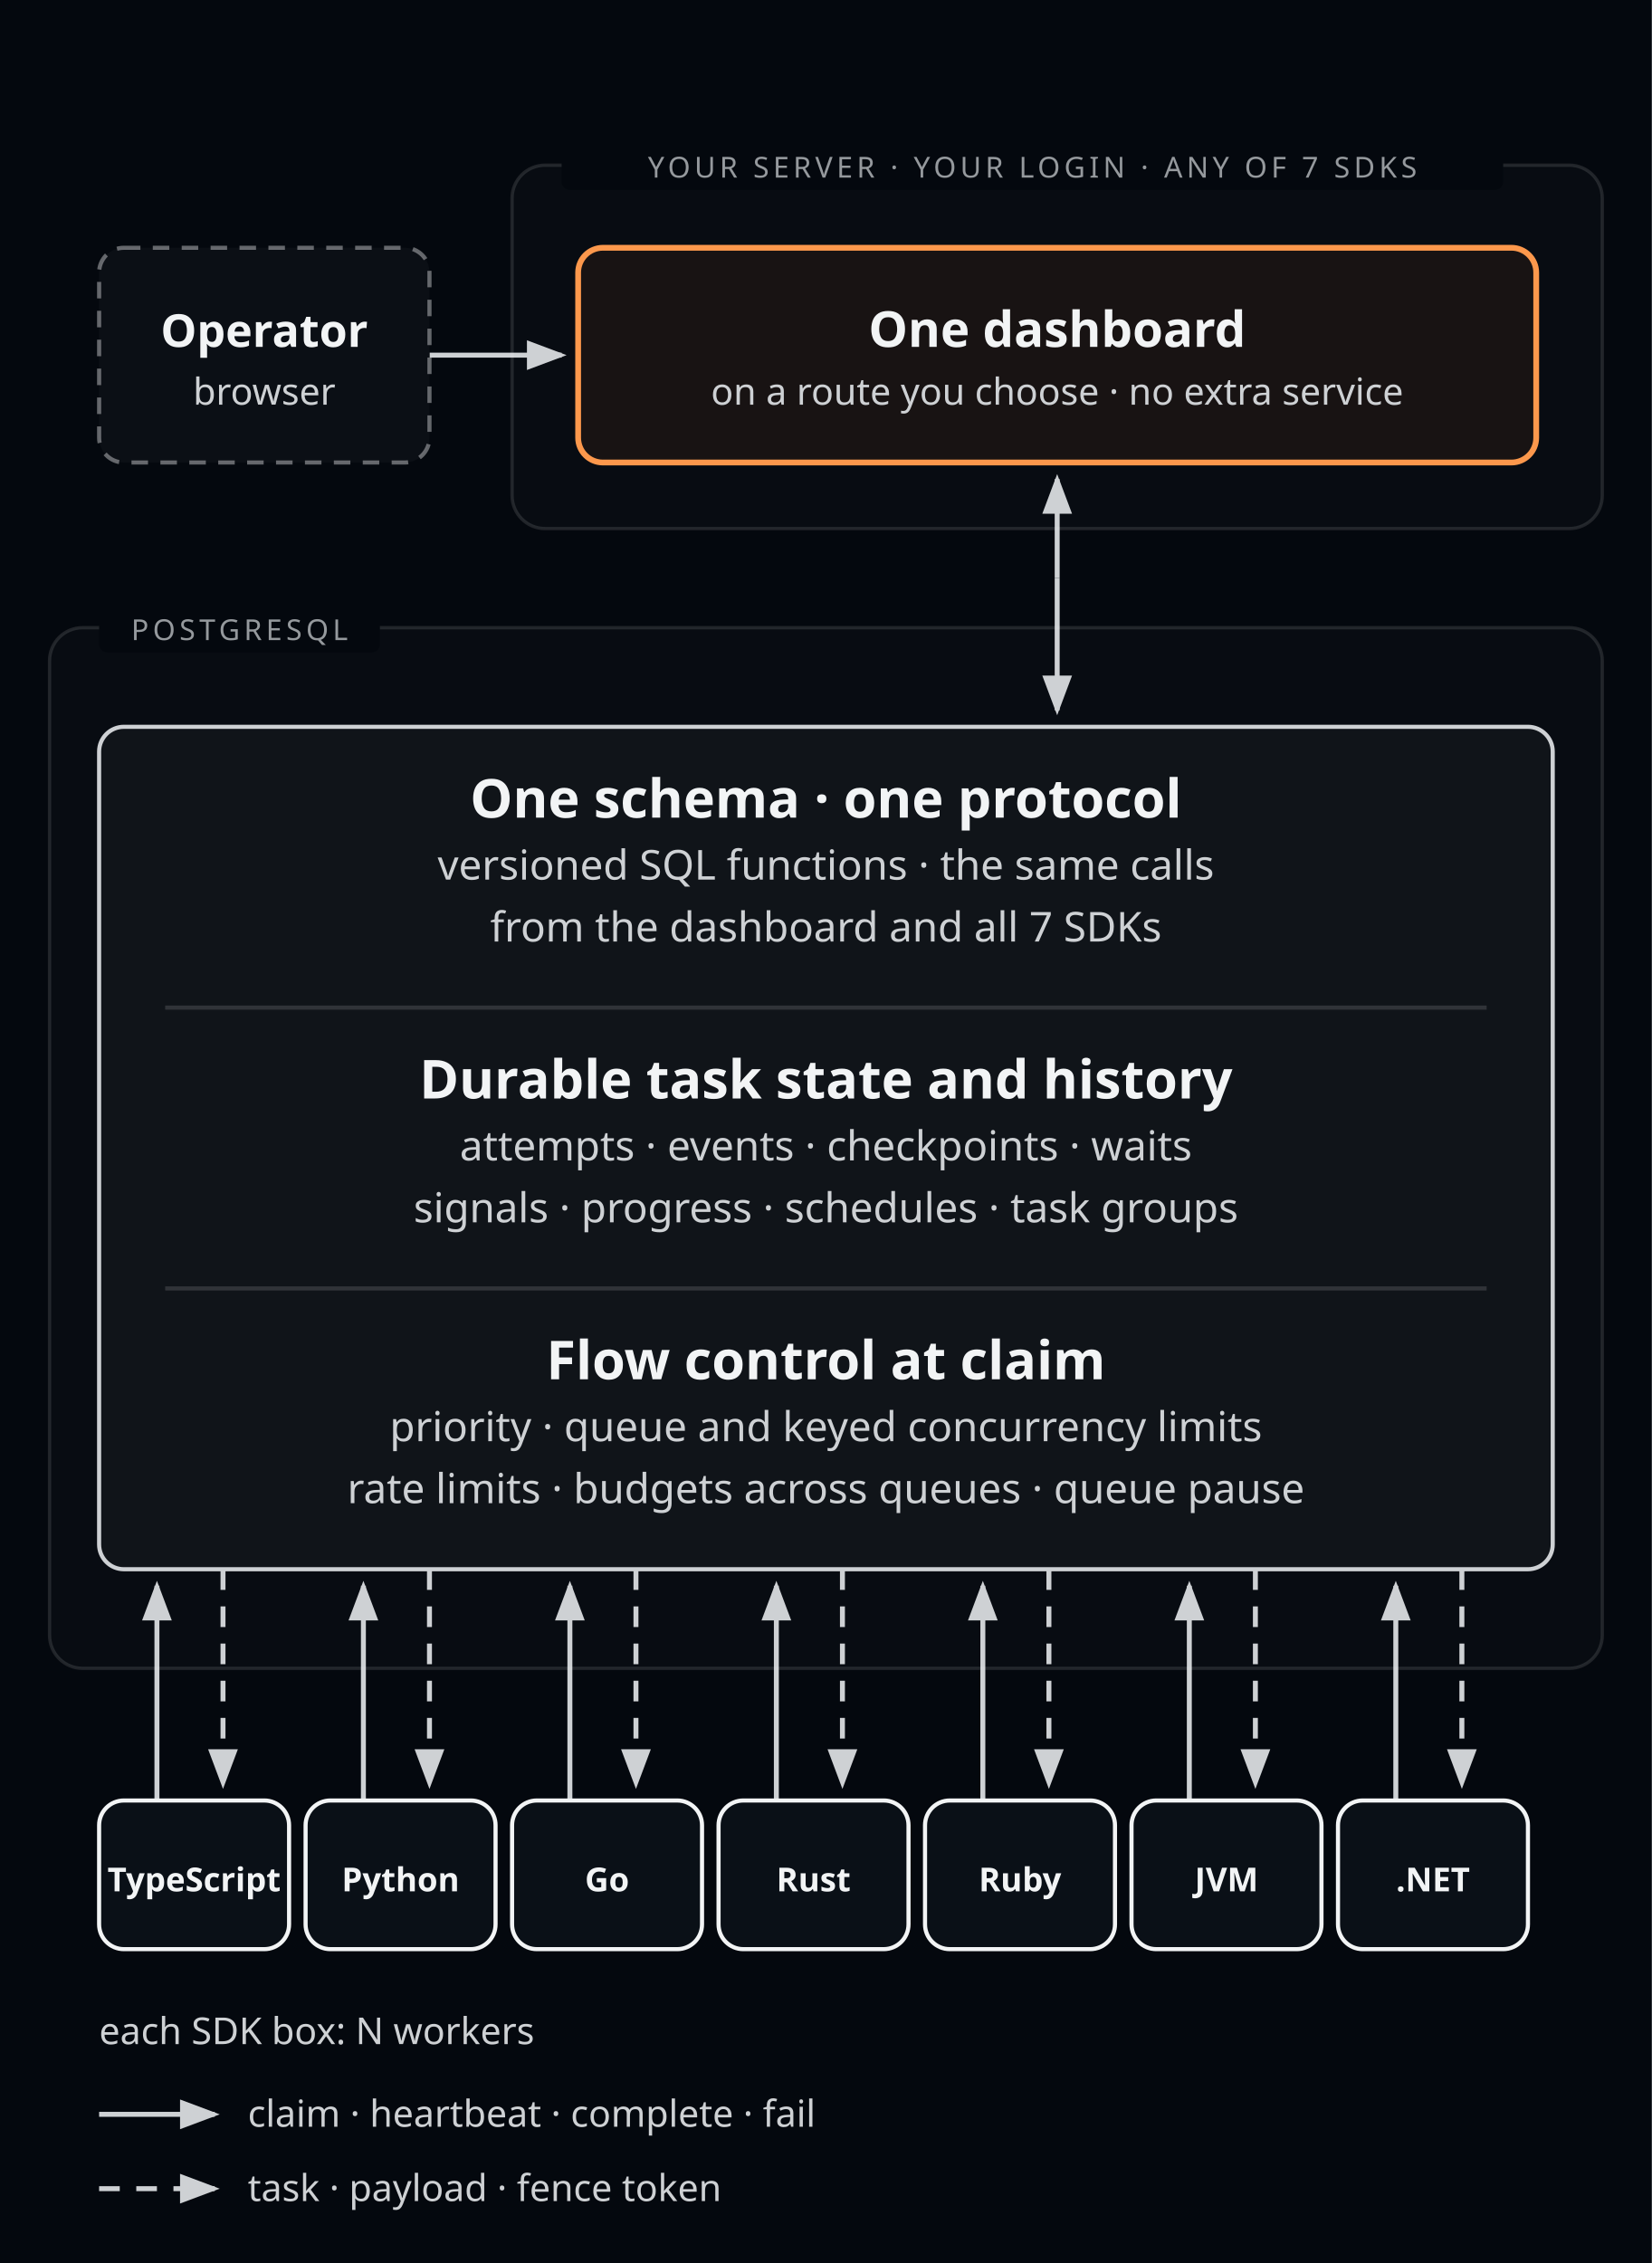
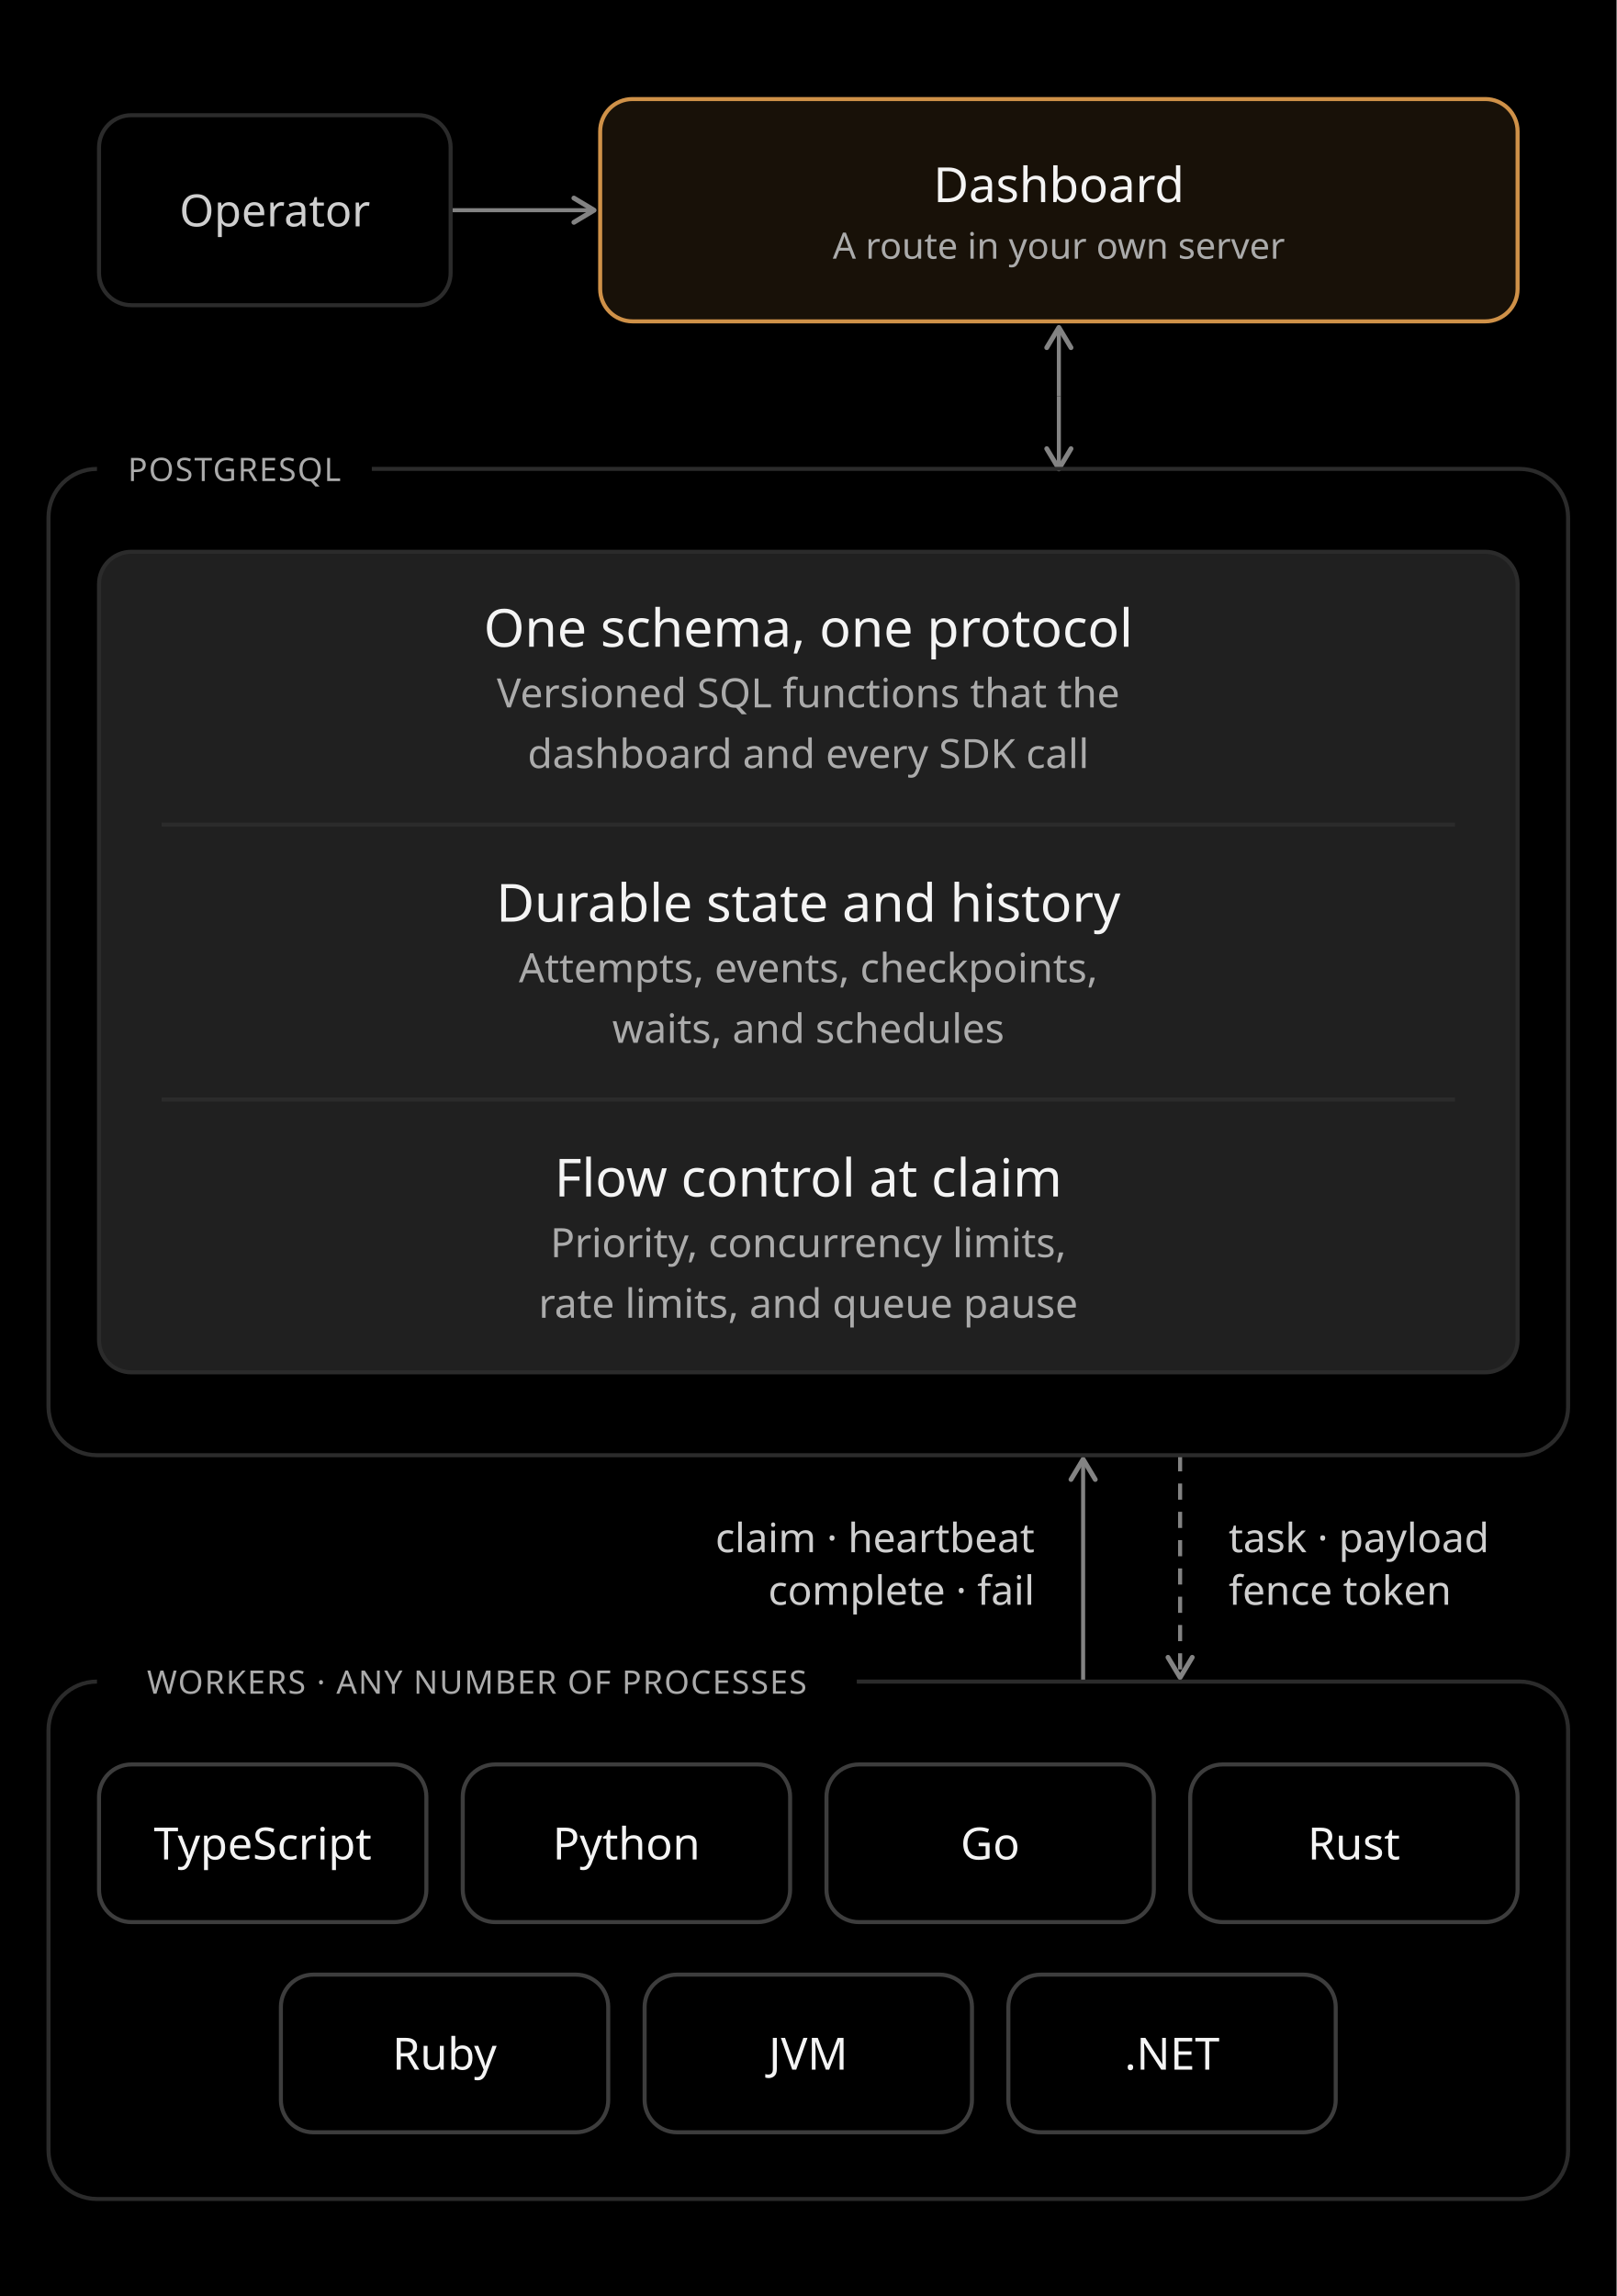
- <svg xmlns="http://www.w3.org/2000/svg" viewBox="0 0 400 548" width="400" height="548" role="img" aria-labelledby="readme-overview-narrow-dark-title readme-overview-narrow-dark-desc">
+ <svg xmlns="http://www.w3.org/2000/svg" viewBox="0 0 400 568" width="400" height="568" role="img" aria-labelledby="readme-overview-narrow-dark-title readme-overview-narrow-dark-desc">
  <defs>
-     <marker id="arrow-dark" markerWidth="8" markerHeight="6" refX="7" refY="3" orient="auto">
-       <polygon points="0 0, 8 3, 0 6" fill="#ced1d4" />
+     <marker id="arrow-dark" markerWidth="8" markerHeight="8" refX="6.5" refY="4" orient="auto" markerUnits="userSpaceOnUse">
+       <path d="M 1.5,1 L 6.5,4 L 1.5,7" fill="none" stroke="#838383" stroke-width="1.2" stroke-linecap="round" stroke-linejoin="round" />
    </marker>
  </defs>
-   <rect width="400" height="548" fill="#04080e" />
-   <path d="M 104,86 H 136" fill="none" stroke="#ced1d4" stroke-width="1.2" marker-end="url(#arrow-dark)" />
-   <path d="M 256,140 V 172" fill="none" stroke="#ced1d4" stroke-width="1.2" marker-end="url(#arrow-dark)" />
-   <path d="M 256,140 V 116" fill="none" stroke="#ced1d4" stroke-width="1.2" marker-end="url(#arrow-dark)" />
-   <path d="M 38,436 V 384" fill="none" stroke="#ced1d4" stroke-width="1.2" marker-end="url(#arrow-dark)" />
-   <path d="M 54,380 V 432" fill="none" stroke="#ced1d4" stroke-width="1.2" stroke-dasharray="5,4" marker-end="url(#arrow-dark)" />
-   <path d="M 88,436 V 384" fill="none" stroke="#ced1d4" stroke-width="1.2" marker-end="url(#arrow-dark)" />
-   <path d="M 104,380 V 432" fill="none" stroke="#ced1d4" stroke-width="1.2" stroke-dasharray="5,4" marker-end="url(#arrow-dark)" />
-   <path d="M 138,436 V 384" fill="none" stroke="#ced1d4" stroke-width="1.2" marker-end="url(#arrow-dark)" />
-   <path d="M 154,380 V 432" fill="none" stroke="#ced1d4" stroke-width="1.2" stroke-dasharray="5,4" marker-end="url(#arrow-dark)" />
-   <path d="M 188,436 V 384" fill="none" stroke="#ced1d4" stroke-width="1.2" marker-end="url(#arrow-dark)" />
-   <path d="M 204,380 V 432" fill="none" stroke="#ced1d4" stroke-width="1.2" stroke-dasharray="5,4" marker-end="url(#arrow-dark)" />
-   <path d="M 238,436 V 384" fill="none" stroke="#ced1d4" stroke-width="1.2" marker-end="url(#arrow-dark)" />
-   <path d="M 254,380 V 432" fill="none" stroke="#ced1d4" stroke-width="1.2" stroke-dasharray="5,4" marker-end="url(#arrow-dark)" />
-   <path d="M 288,436 V 384" fill="none" stroke="#ced1d4" stroke-width="1.2" marker-end="url(#arrow-dark)" />
-   <path d="M 304,380 V 432" fill="none" stroke="#ced1d4" stroke-width="1.2" stroke-dasharray="5,4" marker-end="url(#arrow-dark)" />
-   <path d="M 338,436 V 384" fill="none" stroke="#ced1d4" stroke-width="1.2" marker-end="url(#arrow-dark)" />
-   <path d="M 354,380 V 432" fill="none" stroke="#ced1d4" stroke-width="1.2" stroke-dasharray="5,4" marker-end="url(#arrow-dark)" />
-   <rect x="124" y="40" width="264" height="88" rx="8" fill="rgba(242,244,245,0.02)" stroke="rgba(242,244,245,0.12)" stroke-width="0.8" />
-   <rect x="136" y="34" width="228" height="12" rx="2" fill="#04080e" />
-   <text x="250" y="43" fill="#95999d" font-size="7" font-family="Geist Mono" text-anchor="middle" letter-spacing="0.14em">YOUR SERVER · YOUR LOGIN · ANY OF 7 SDKS</text>
-   <rect x="12" y="152" width="376" height="252" rx="8" fill="rgba(242,244,245,0.02)" stroke="rgba(242,244,245,0.12)" stroke-width="0.8" />
-   <rect x="24" y="146" width="68" height="12" rx="2" fill="#04080e" />
-   <text x="58" y="155" fill="#95999d" font-size="7" font-family="Geist Mono" text-anchor="middle" letter-spacing="0.14em">POSTGRESQL</text>
-   <rect x="24" y="60" width="80" height="52" rx="6" fill="#04080e" />
-   <rect x="24" y="60" width="80" height="52" rx="6" fill="rgba(242,244,245,0.03)" stroke="rgba(242,244,245,0.4)" stroke-width="1" stroke-dasharray="4,3" />
-   <text x="64" y="84" fill="#f2f4f5" font-size="11" font-weight="600" font-family="Geist" text-anchor="middle">Operator</text>
-   <text x="64" y="98" fill="#ced1d4" font-size="9" font-family="Geist Mono" text-anchor="middle">browser</text>
-   <rect x="140" y="60" width="232" height="52" rx="6" fill="#04080e" />
-   <rect x="140" y="60" width="232" height="52" rx="6" fill="rgba(252,152,76,0.08)" stroke="#fc984c" stroke-width="1.4" />
-   <text x="256" y="84" fill="#f2f4f5" font-size="12" font-weight="600" font-family="Geist" text-anchor="middle">One dashboard</text>
-   <text x="256" y="98" fill="#ced1d4" font-size="9" font-family="Geist Mono" text-anchor="middle">on a route you choose · no extra service</text>
-   <rect x="24" y="176" width="352" height="204" rx="6" fill="#04080e" />
-   <rect x="24" y="176" width="352" height="204" rx="6" fill="rgba(242,244,245,0.05)" stroke="#ced1d4" stroke-width="1" />
-   <line x1="40" y1="244" x2="360" y2="244" stroke="rgba(242,244,245,0.14)" />
-   <line x1="40" y1="312" x2="360" y2="312" stroke="rgba(242,244,245,0.14)" />
-   <text x="200" y="198" fill="#f2f4f5" font-size="13" font-family="Geist" font-weight="600" text-anchor="middle">One schema · one protocol</text>
-   <text x="200" y="213" fill="#ced1d4" font-size="10" font-family="Geist Mono" font-weight="400" text-anchor="middle">versioned SQL functions · the same calls</text>
-   <text x="200" y="228" fill="#ced1d4" font-size="10" font-family="Geist Mono" font-weight="400" text-anchor="middle">from the dashboard and all 7 SDKs</text>
-   <text x="200" y="266" fill="#f2f4f5" font-size="13" font-family="Geist" font-weight="600" text-anchor="middle">Durable task state and history</text>
-   <text x="200" y="281" fill="#ced1d4" font-size="10" font-family="Geist Mono" font-weight="400" text-anchor="middle">attempts · events · checkpoints · waits</text>
-   <text x="200" y="296" fill="#ced1d4" font-size="10" font-family="Geist Mono" font-weight="400" text-anchor="middle">signals · progress · schedules · task groups</text>
-   <text x="200" y="334" fill="#f2f4f5" font-size="13" font-family="Geist" font-weight="600" text-anchor="middle">Flow control at claim</text>
-   <text x="200" y="349" fill="#ced1d4" font-size="10" font-family="Geist Mono" font-weight="400" text-anchor="middle">priority · queue and keyed concurrency limits</text>
-   <text x="200" y="364" fill="#ced1d4" font-size="10" font-family="Geist Mono" font-weight="400" text-anchor="middle">rate limits · budgets across queues · queue pause</text>
-   <rect x="24" y="436" width="46" height="36" rx="6" fill="#04080e" />
-   <rect x="24" y="436" width="46" height="36" rx="6" fill="#0a1017" stroke="#f2f4f5" stroke-width="1" />
-   <text x="47" y="458" fill="#f2f4f5" font-size="8" font-weight="600" font-family="Geist" text-anchor="middle">TypeScript</text>
-   <rect x="74" y="436" width="46" height="36" rx="6" fill="#04080e" />
-   <rect x="74" y="436" width="46" height="36" rx="6" fill="#0a1017" stroke="#f2f4f5" stroke-width="1" />
-   <text x="97" y="458" fill="#f2f4f5" font-size="8" font-weight="600" font-family="Geist" text-anchor="middle">Python</text>
-   <rect x="124" y="436" width="46" height="36" rx="6" fill="#04080e" />
-   <rect x="124" y="436" width="46" height="36" rx="6" fill="#0a1017" stroke="#f2f4f5" stroke-width="1" />
-   <text x="147" y="458" fill="#f2f4f5" font-size="8" font-weight="600" font-family="Geist" text-anchor="middle">Go</text>
-   <rect x="174" y="436" width="46" height="36" rx="6" fill="#04080e" />
-   <rect x="174" y="436" width="46" height="36" rx="6" fill="#0a1017" stroke="#f2f4f5" stroke-width="1" />
-   <text x="197" y="458" fill="#f2f4f5" font-size="8" font-weight="600" font-family="Geist" text-anchor="middle">Rust</text>
-   <rect x="224" y="436" width="46" height="36" rx="6" fill="#04080e" />
-   <rect x="224" y="436" width="46" height="36" rx="6" fill="#0a1017" stroke="#f2f4f5" stroke-width="1" />
-   <text x="247" y="458" fill="#f2f4f5" font-size="8" font-weight="600" font-family="Geist" text-anchor="middle">Ruby</text>
-   <rect x="274" y="436" width="46" height="36" rx="6" fill="#04080e" />
-   <rect x="274" y="436" width="46" height="36" rx="6" fill="#0a1017" stroke="#f2f4f5" stroke-width="1" />
-   <text x="297" y="458" fill="#f2f4f5" font-size="8" font-weight="600" font-family="Geist" text-anchor="middle">JVM</text>
-   <rect x="324" y="436" width="46" height="36" rx="6" fill="#04080e" />
-   <rect x="324" y="436" width="46" height="36" rx="6" fill="#0a1017" stroke="#f2f4f5" stroke-width="1" />
-   <text x="347" y="458" fill="#f2f4f5" font-size="8" font-weight="600" font-family="Geist" text-anchor="middle">.NET</text>
-   <text x="24" y="495" fill="#ced1d4" font-size="9" font-family="Geist Mono">each SDK box: N workers</text>
-   <path d="M 24,512 H 52" fill="none" stroke="#ced1d4" stroke-width="1.2" marker-end="url(#arrow-dark)" />
-   <text x="60" y="515" fill="#ced1d4" font-size="9" font-family="Geist Mono">claim · heartbeat · complete · fail</text>
-   <path d="M 24,530 H 52" fill="none" stroke="#ced1d4" stroke-width="1.2" stroke-dasharray="5,4" marker-end="url(#arrow-dark)" />
-   <text x="60" y="533" fill="#ced1d4" font-size="9" font-family="Geist Mono">task · payload · fence token</text>
+   <rect width="400" height="568" fill="#000000" />
+   <path d="M 112,52 H 147" fill="none" stroke="#838383" stroke-width="1" marker-end="url(#arrow-dark)" />
+   <path d="M 262,98 V 116" fill="none" stroke="#838383" stroke-width="1" marker-end="url(#arrow-dark)" />
+   <path d="M 262,98 V 81" fill="none" stroke="#838383" stroke-width="1" marker-end="url(#arrow-dark)" />
+   <path d="M 268,416 V 361" fill="none" stroke="#838383" stroke-width="1" marker-end="url(#arrow-dark)" />
+   <path d="M 292,360 V 415" fill="none" stroke="#838383" stroke-width="1" stroke-dasharray="4,3" marker-end="url(#arrow-dark)" />
+   <rect x="12" y="116" width="376" height="244" rx="12" fill="none" stroke="#2b2b2b" stroke-width="1" />
+   <rect x="24" y="110" width="68" height="12" fill="#000000" />
+   <text x="58" y="119" fill="#ababab" font-size="8" font-weight="500" font-family="Timeless Grotesk, Geist, sans-serif" text-anchor="middle" letter-spacing="0.04em">POSTGRESQL</text>
+   <rect x="12" y="416" width="376" height="128" rx="12" fill="none" stroke="#2b2b2b" stroke-width="1" />
+   <rect x="24" y="410" width="188" height="12" fill="#000000" />
+   <text x="118" y="419" fill="#ababab" font-size="8" font-weight="500" font-family="Timeless Grotesk, Geist, sans-serif" text-anchor="middle" letter-spacing="0.04em">WORKERS · ANY NUMBER OF PROCESSES</text>
+   <rect x="24" y="28" width="88" height="48" rx="8" fill="#000000" />
+   <rect x="24.5" y="28.5" width="87" height="47" rx="8" fill="#000000" stroke="#2b2b2b" stroke-width="1" />
+   <text x="68" y="56" fill="#cfcfcf" font-size="11" font-weight="500" font-family="Timeless Grotesk, Geist, sans-serif" text-anchor="middle">Operator</text>
+   <rect x="148" y="24" width="228" height="56" rx="8" fill="#000000" />
+   <rect x="148.5" y="24.5" width="227" height="55" rx="8" fill="rgba(207,145,72,0.12)" stroke="#cf9148" stroke-width="1" />
+   <text x="262" y="50" fill="#f4f4f4" font-size="12" font-weight="500" font-family="Timeless Grotesk, Geist, sans-serif" text-anchor="middle">Dashboard</text>
+   <text x="262" y="64" fill="#ababab" font-size="9" font-family="Timeless Grotesk, Geist, sans-serif" text-anchor="middle">A route in your own server</text>
+   <rect x="24" y="136" width="352" height="204" rx="8" fill="#000000" />
+   <rect x="24.5" y="136.5" width="351" height="203" rx="8" fill="#202020" stroke="#2b2b2b" stroke-width="1" />
+   <line x1="40" y1="204" x2="360" y2="204" stroke="#2b2b2b" />
+   <line x1="40" y1="272" x2="360" y2="272" stroke="#2b2b2b" />
+   <text x="200" y="160" fill="#f4f4f4" font-size="13" font-family="Timeless Grotesk, Geist, sans-serif" font-weight="500" text-anchor="middle">One schema, one protocol</text>
+   <text x="200" y="175" fill="#ababab" font-size="10" font-family="Timeless Grotesk, Geist, sans-serif" font-weight="400" text-anchor="middle">Versioned SQL functions that the</text>
+   <text x="200" y="190" fill="#ababab" font-size="10" font-family="Timeless Grotesk, Geist, sans-serif" font-weight="400" text-anchor="middle">dashboard and every SDK call</text>
+   <text x="200" y="228" fill="#f4f4f4" font-size="13" font-family="Timeless Grotesk, Geist, sans-serif" font-weight="500" text-anchor="middle">Durable state and history</text>
+   <text x="200" y="243" fill="#ababab" font-size="10" font-family="Timeless Grotesk, Geist, sans-serif" font-weight="400" text-anchor="middle">Attempts, events, checkpoints,</text>
+   <text x="200" y="258" fill="#ababab" font-size="10" font-family="Timeless Grotesk, Geist, sans-serif" font-weight="400" text-anchor="middle">waits, and schedules</text>
+   <text x="200" y="296" fill="#f4f4f4" font-size="13" font-family="Timeless Grotesk, Geist, sans-serif" font-weight="500" text-anchor="middle">Flow control at claim</text>
+   <text x="200" y="311" fill="#ababab" font-size="10" font-family="Timeless Grotesk, Geist, sans-serif" font-weight="400" text-anchor="middle">Priority, concurrency limits,</text>
+   <text x="200" y="326" fill="#ababab" font-size="10" font-family="Timeless Grotesk, Geist, sans-serif" font-weight="400" text-anchor="middle">rate limits, and queue pause</text>
+   <text x="256" y="384" fill="#cfcfcf" font-size="10" font-family="Timeless Grotesk, Geist, sans-serif" text-anchor="end">claim · heartbeat</text>
+   <text x="256" y="397" fill="#cfcfcf" font-size="10" font-family="Timeless Grotesk, Geist, sans-serif" text-anchor="end">complete · fail</text>
+   <text x="304" y="384" fill="#cfcfcf" font-size="10" font-family="Timeless Grotesk, Geist, sans-serif" text-anchor="start">task · payload</text>
+   <text x="304" y="397" fill="#cfcfcf" font-size="10" font-family="Timeless Grotesk, Geist, sans-serif" text-anchor="start">fence token</text>
+   <rect x="24" y="436" width="82" height="40" rx="8" fill="#000000" />
+   <rect x="24.5" y="436.5" width="81" height="39" rx="8" fill="#000000" stroke="#3d3d3d" stroke-width="1" />
+   <text x="65" y="460" fill="#f4f4f4" font-size="11" font-weight="500" font-family="Timeless Grotesk, Geist, sans-serif" text-anchor="middle">TypeScript</text>
+   <rect x="114" y="436" width="82" height="40" rx="8" fill="#000000" />
+   <rect x="114.5" y="436.5" width="81" height="39" rx="8" fill="#000000" stroke="#3d3d3d" stroke-width="1" />
+   <text x="155" y="460" fill="#f4f4f4" font-size="11" font-weight="500" font-family="Timeless Grotesk, Geist, sans-serif" text-anchor="middle">Python</text>
+   <rect x="204" y="436" width="82" height="40" rx="8" fill="#000000" />
+   <rect x="204.5" y="436.5" width="81" height="39" rx="8" fill="#000000" stroke="#3d3d3d" stroke-width="1" />
+   <text x="245" y="460" fill="#f4f4f4" font-size="11" font-weight="500" font-family="Timeless Grotesk, Geist, sans-serif" text-anchor="middle">Go</text>
+   <rect x="294" y="436" width="82" height="40" rx="8" fill="#000000" />
+   <rect x="294.5" y="436.5" width="81" height="39" rx="8" fill="#000000" stroke="#3d3d3d" stroke-width="1" />
+   <text x="335" y="460" fill="#f4f4f4" font-size="11" font-weight="500" font-family="Timeless Grotesk, Geist, sans-serif" text-anchor="middle">Rust</text>
+   <rect x="69" y="488" width="82" height="40" rx="8" fill="#000000" />
+   <rect x="69.5" y="488.5" width="81" height="39" rx="8" fill="#000000" stroke="#3d3d3d" stroke-width="1" />
+   <text x="110" y="512" fill="#f4f4f4" font-size="11" font-weight="500" font-family="Timeless Grotesk, Geist, sans-serif" text-anchor="middle">Ruby</text>
+   <rect x="159" y="488" width="82" height="40" rx="8" fill="#000000" />
+   <rect x="159.5" y="488.5" width="81" height="39" rx="8" fill="#000000" stroke="#3d3d3d" stroke-width="1" />
+   <text x="200" y="512" fill="#f4f4f4" font-size="11" font-weight="500" font-family="Timeless Grotesk, Geist, sans-serif" text-anchor="middle">JVM</text>
+   <rect x="249" y="488" width="82" height="40" rx="8" fill="#000000" />
+   <rect x="249.5" y="488.5" width="81" height="39" rx="8" fill="#000000" stroke="#3d3d3d" stroke-width="1" />
+   <text x="290" y="512" fill="#f4f4f4" font-size="11" font-weight="500" font-family="Timeless Grotesk, Geist, sans-serif" text-anchor="middle">.NET</text>
</svg>
